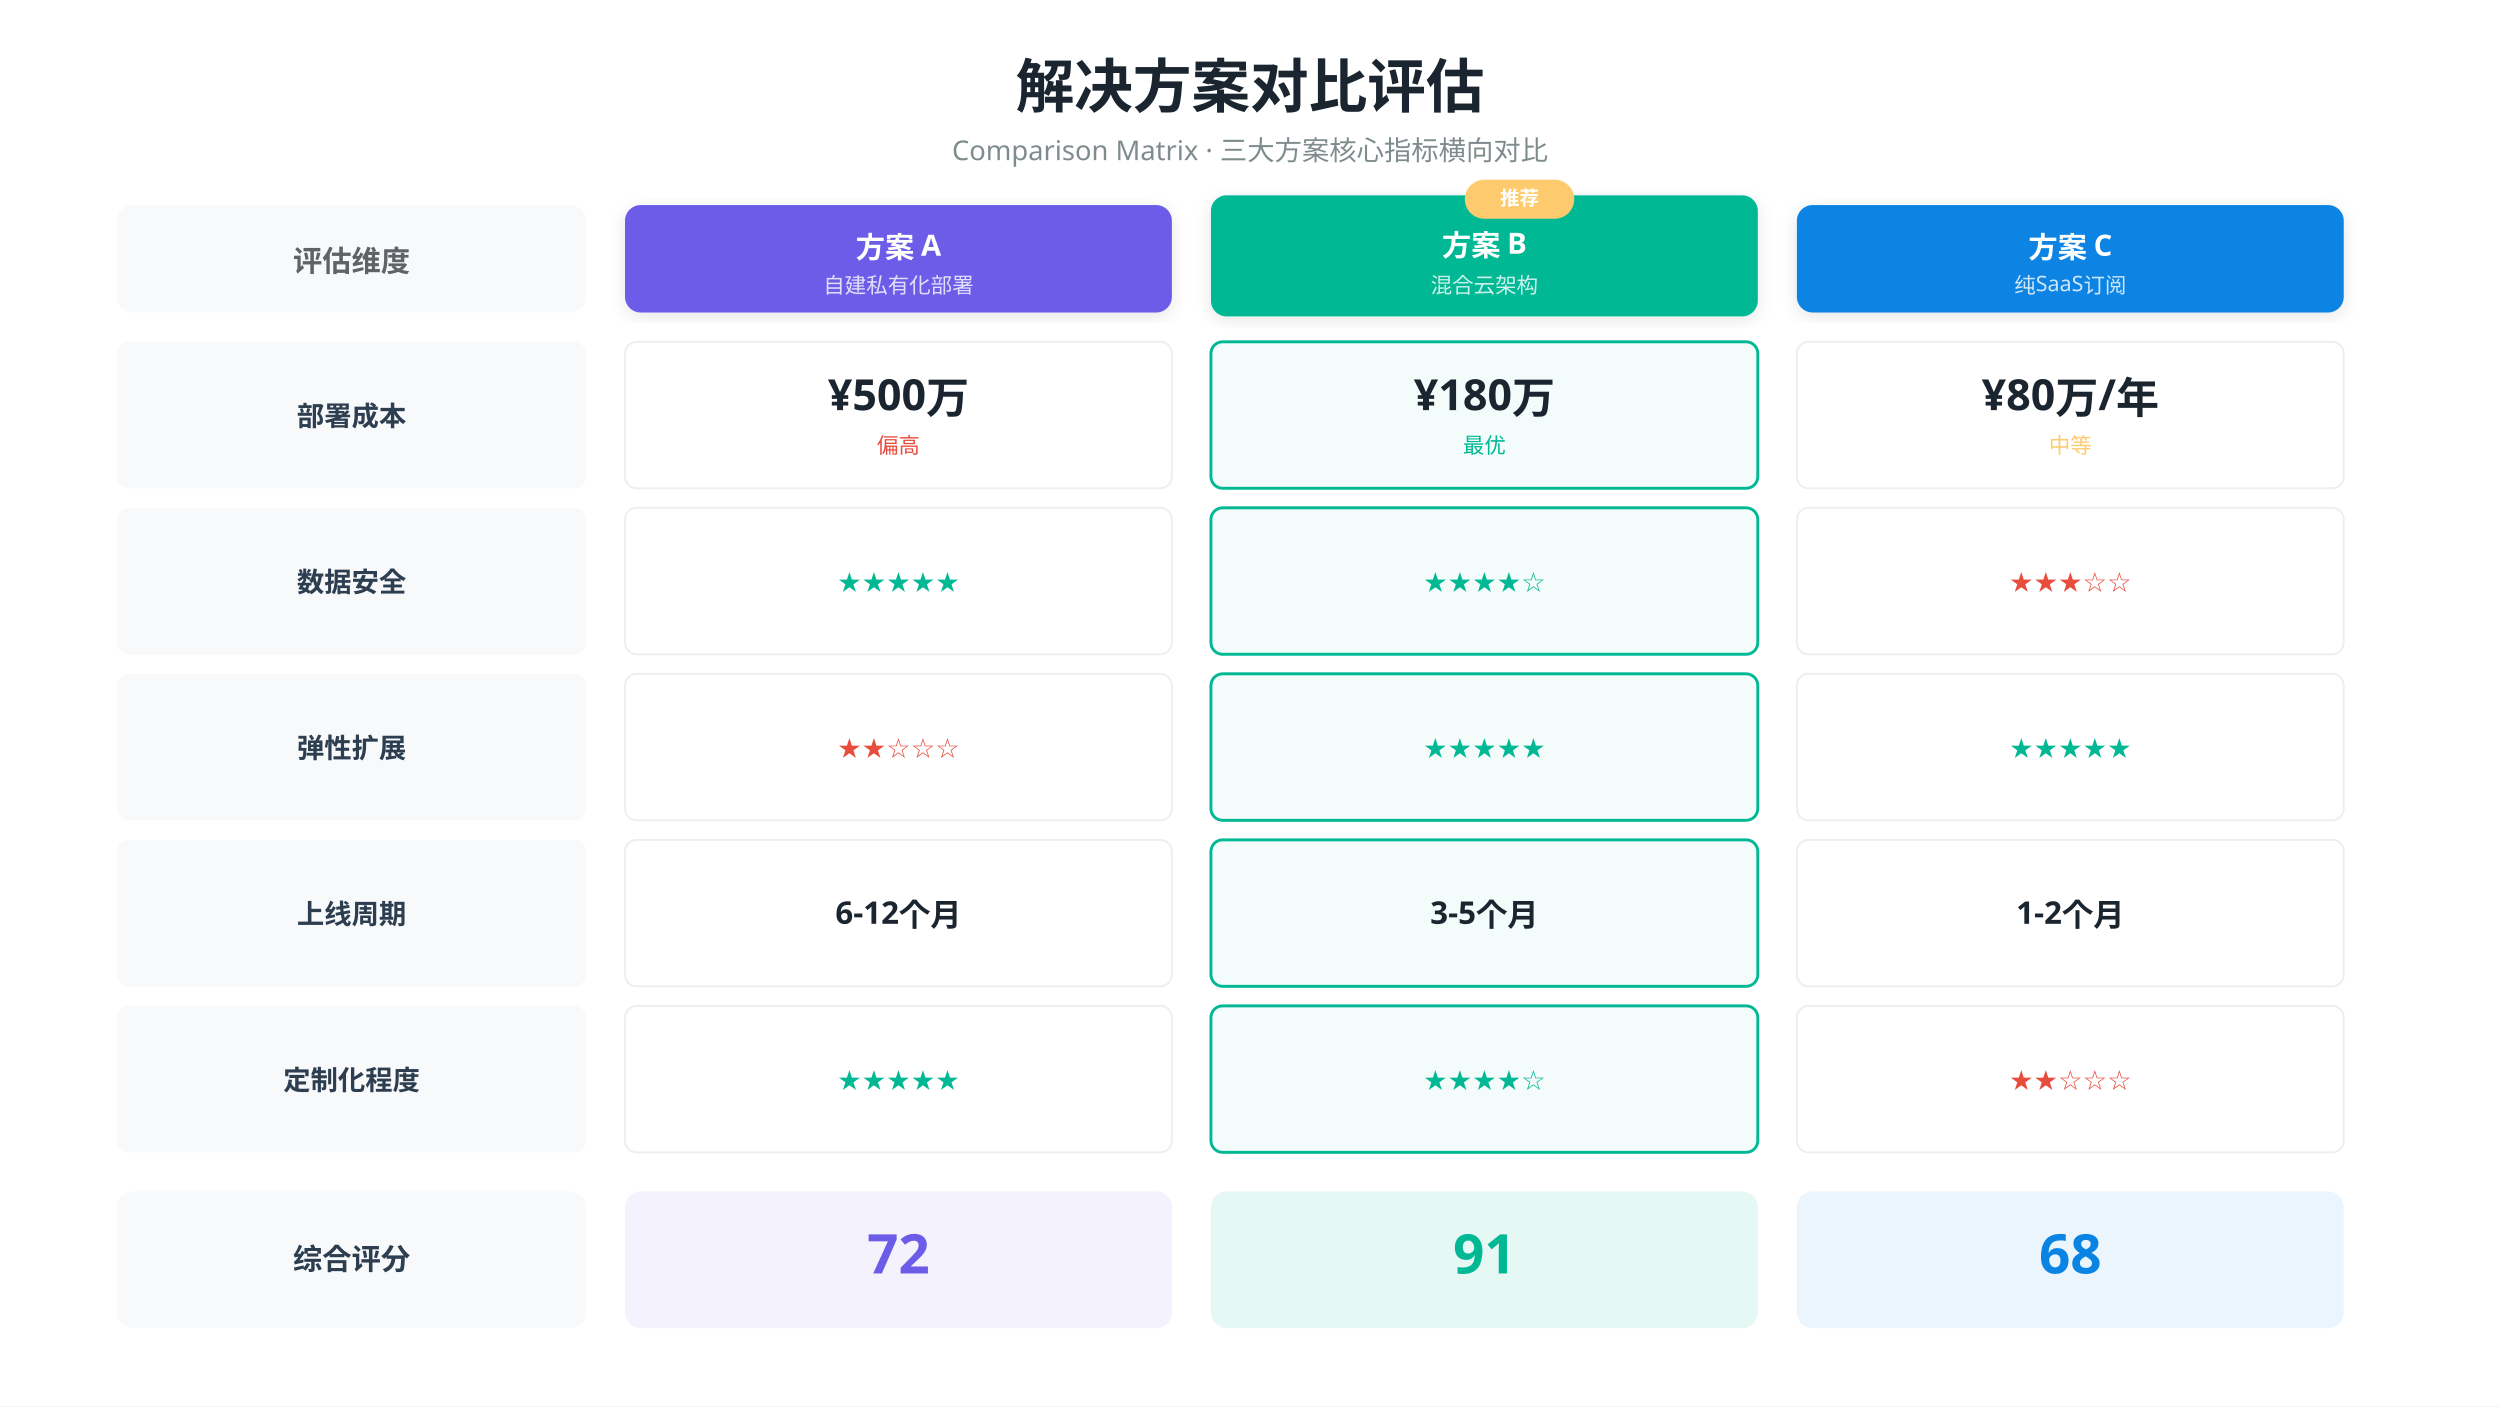
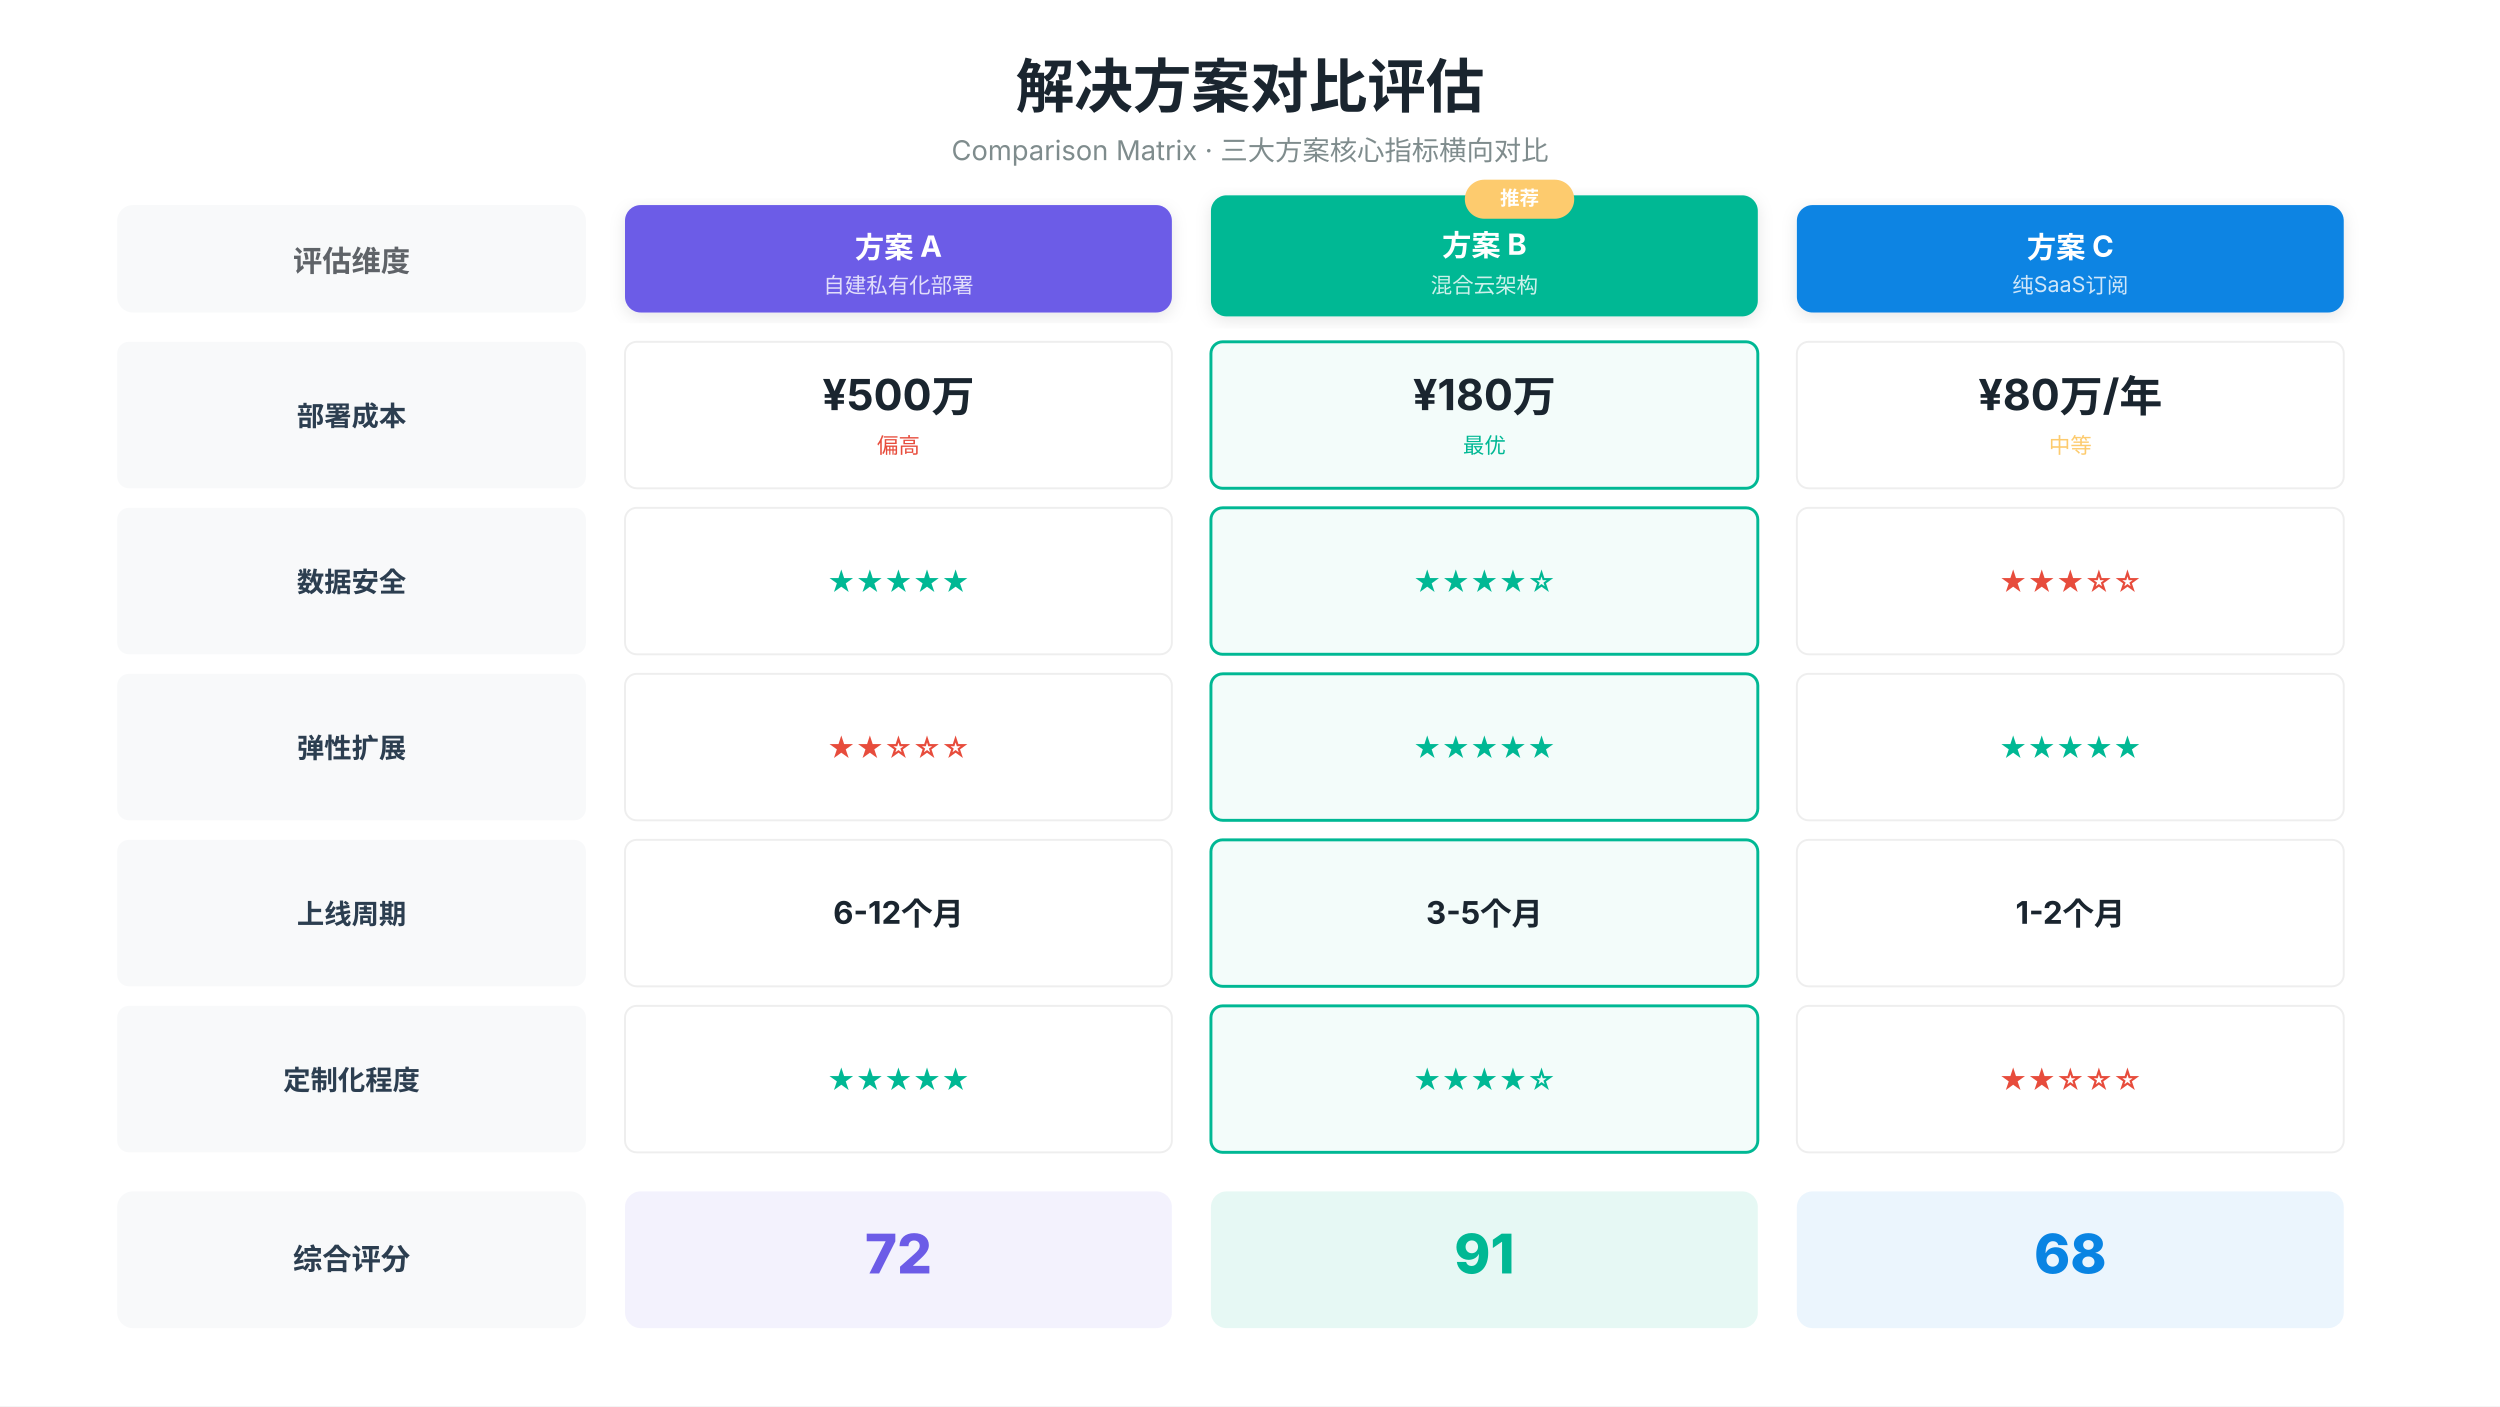
<svg xmlns="http://www.w3.org/2000/svg" viewBox="0 0 1280 720" width="1280" height="720">
  <defs>
    <filter id="cardShadow" x="-10%" y="-10%" width="120%" height="120%">
      <feGaussianBlur in="SourceAlpha" stdDeviation="4" />
      <feOffset dx="0" dy="2" result="offsetblur" />
      <feComponentTransfer>
        <feFuncA type="linear" slope="0.1" />
      </feComponentTransfer>
      <feMerge>
        <feMergeNode />
        <feMergeNode in="SourceGraphic" />
      </feMerge>
    </filter>
  </defs>
  <rect width="1280" height="720" fill="#FFFFFF" />
-   <text x="640" y="55" text-anchor="middle" font-family="思源黑体, Source Han Sans SC" font-size="30" font-weight="700" fill="#1A252F">解决方案对比评估</text>
-   <text x="640" y="82" text-anchor="middle" font-family="思源黑体, Source Han Sans SC" font-size="14" fill="#7F8C8D">Comparison Matrix · 三大方案核心指标横向对比</text>
+   <text x="640" y="55" text-anchor="middle" font-family="-apple-system, BlinkMacSystemFont, 'Segoe UI', sans-serif" font-size="30" font-weight="700" fill="#1A252F">解决方案对比评估</text>
+   <text x="640" y="82" text-anchor="middle" font-family="-apple-system, BlinkMacSystemFont, 'Segoe UI', sans-serif" font-size="14" fill="#7F8C8D">Comparison Matrix · 三大方案核心指标横向对比</text>
  <rect x="60" y="105" width="240" height="55" rx="8" fill="#F8F9FA" />
-   <text x="180" y="139" text-anchor="middle" font-family="思源黑体, Source Han Sans SC" font-size="15" font-weight="700" fill="#5F6368">评估维度</text>
+   <text x="180" y="139" text-anchor="middle" font-family="-apple-system, BlinkMacSystemFont, 'Segoe UI', sans-serif" font-size="15" font-weight="700" fill="#5F6368">评估维度</text>
  <rect x="320" y="105" width="280" height="55" rx="8" fill="#6C5CE7" filter="url(#cardShadow)" />
-   <text x="460" y="132" text-anchor="middle" font-family="思源黑体, Source Han Sans SC" font-size="15" font-weight="700" fill="#FFFFFF">方案 A</text>
-   <text x="460" y="150" text-anchor="middle" font-family="思源黑体, Source Han Sans SC" font-size="11" fill="#FFFFFF" fill-opacity="0.8">自建私有化部署</text>
+   <text x="460" y="132" text-anchor="middle" font-family="-apple-system, BlinkMacSystemFont, 'Segoe UI', sans-serif" font-size="15" font-weight="700" fill="#FFFFFF">方案 A</text>
+   <text x="460" y="150" text-anchor="middle" font-family="-apple-system, BlinkMacSystemFont, 'Segoe UI', sans-serif" font-size="11" fill="#FFFFFF" fill-opacity="0.8">自建私有化部署</text>
  <rect x="620" y="100" width="280" height="62" rx="8" fill="#00B894" filter="url(#cardShadow)" />
  <rect x="750" y="92" width="56" height="20" rx="10" fill="#FDCB6E" />
-   <text x="778" y="105" text-anchor="middle" font-family="思源黑体, Source Han Sans SC" font-size="10" font-weight="700" fill="#FFFFFF">推荐</text>
-   <text x="760" y="131" text-anchor="middle" font-family="思源黑体, Source Han Sans SC" font-size="15" font-weight="700" fill="#FFFFFF">方案 B</text>
-   <text x="760" y="150" text-anchor="middle" font-family="思源黑体, Source Han Sans SC" font-size="11" fill="#FFFFFF" fill-opacity="0.8">混合云架构</text>
+   <text x="778" y="105" text-anchor="middle" font-family="-apple-system, BlinkMacSystemFont, 'Segoe UI', sans-serif" font-size="10" font-weight="700" fill="#FFFFFF">推荐</text>
+   <text x="760" y="131" text-anchor="middle" font-family="-apple-system, BlinkMacSystemFont, 'Segoe UI', sans-serif" font-size="15" font-weight="700" fill="#FFFFFF">方案 B</text>
+   <text x="760" y="150" text-anchor="middle" font-family="-apple-system, BlinkMacSystemFont, 'Segoe UI', sans-serif" font-size="11" fill="#FFFFFF" fill-opacity="0.8">混合云架构</text>
  <rect x="920" y="105" width="280" height="55" rx="8" fill="#0984E3" filter="url(#cardShadow)" />
-   <text x="1060" y="132" text-anchor="middle" font-family="思源黑体, Source Han Sans SC" font-size="15" font-weight="700" fill="#FFFFFF">方案 C</text>
-   <text x="1060" y="150" text-anchor="middle" font-family="思源黑体, Source Han Sans SC" font-size="11" fill="#FFFFFF" fill-opacity="0.8">纯SaaS订阅</text>
+   <text x="1060" y="132" text-anchor="middle" font-family="-apple-system, BlinkMacSystemFont, 'Segoe UI', sans-serif" font-size="15" font-weight="700" fill="#FFFFFF">方案 C</text>
+   <text x="1060" y="150" text-anchor="middle" font-family="-apple-system, BlinkMacSystemFont, 'Segoe UI', sans-serif" font-size="11" fill="#FFFFFF" fill-opacity="0.8">纯SaaS订阅</text>
  <rect x="60" y="175" width="240" height="75" rx="6" fill="#F8F9FA" />
-   <text x="180" y="218" text-anchor="middle" font-family="思源黑体, Source Han Sans SC" font-size="14" font-weight="600" fill="#2C3E50">部署成本</text>
+   <text x="180" y="218" text-anchor="middle" font-family="-apple-system, BlinkMacSystemFont, 'Segoe UI', sans-serif" font-size="14" font-weight="600" fill="#2C3E50">部署成本</text>
  <rect x="320" y="175" width="280" height="75" rx="6" fill="#FFFFFF" stroke="#EEEEEE" stroke-width="1" />
-   <text x="460" y="210" text-anchor="middle" font-family="思源黑体, Source Han Sans SC" font-size="22" font-weight="700" fill="#1A252F">¥500万</text>
-   <text x="460" y="232" text-anchor="middle" font-family="思源黑体, Source Han Sans SC" font-size="11" fill="#E74C3C">偏高</text>
+   <text x="460" y="210" text-anchor="middle" font-family="-apple-system, BlinkMacSystemFont, 'Segoe UI', sans-serif" font-size="22" font-weight="700" fill="#1A252F">¥500万</text>
+   <text x="460" y="232" text-anchor="middle" font-family="-apple-system, BlinkMacSystemFont, 'Segoe UI', sans-serif" font-size="11" fill="#E74C3C">偏高</text>
  <rect x="620" y="175" width="280" height="75" rx="6" fill="#00B894" fill-opacity="0.05" stroke="#00B894" stroke-width="1.5" />
-   <text x="760" y="210" text-anchor="middle" font-family="思源黑体, Source Han Sans SC" font-size="22" font-weight="700" fill="#1A252F">¥180万</text>
-   <text x="760" y="232" text-anchor="middle" font-family="思源黑体, Source Han Sans SC" font-size="11" fill="#00B894">最优</text>
+   <text x="760" y="210" text-anchor="middle" font-family="-apple-system, BlinkMacSystemFont, 'Segoe UI', sans-serif" font-size="22" font-weight="700" fill="#1A252F">¥180万</text>
+   <text x="760" y="232" text-anchor="middle" font-family="-apple-system, BlinkMacSystemFont, 'Segoe UI', sans-serif" font-size="11" fill="#00B894">最优</text>
  <rect x="920" y="175" width="280" height="75" rx="6" fill="#FFFFFF" stroke="#EEEEEE" stroke-width="1" />
-   <text x="1060" y="210" text-anchor="middle" font-family="思源黑体, Source Han Sans SC" font-size="22" font-weight="700" fill="#1A252F">¥80万/年</text>
-   <text x="1060" y="232" text-anchor="middle" font-family="思源黑体, Source Han Sans SC" font-size="11" fill="#FDCB6E">中等</text>
+   <text x="1060" y="210" text-anchor="middle" font-family="-apple-system, BlinkMacSystemFont, 'Segoe UI', sans-serif" font-size="22" font-weight="700" fill="#1A252F">¥80万/年</text>
+   <text x="1060" y="232" text-anchor="middle" font-family="-apple-system, BlinkMacSystemFont, 'Segoe UI', sans-serif" font-size="11" fill="#FDCB6E">中等</text>
  <rect x="60" y="260" width="240" height="75" rx="6" fill="#F8F9FA" />
-   <text x="180" y="303" text-anchor="middle" font-family="思源黑体, Source Han Sans SC" font-size="14" font-weight="600" fill="#2C3E50">数据安全</text>
+   <text x="180" y="303" text-anchor="middle" font-family="-apple-system, BlinkMacSystemFont, 'Segoe UI', sans-serif" font-size="14" font-weight="600" fill="#2C3E50">数据安全</text>
  <rect x="320" y="260" width="280" height="75" rx="6" fill="#FFFFFF" stroke="#EEEEEE" stroke-width="1" />
-   <text x="460" y="303" text-anchor="middle" font-family="思源黑体, Source Han Sans SC" font-size="14" font-weight="600" fill="#00B894">★★★★★</text>
+   <text x="460" y="303" text-anchor="middle" font-family="-apple-system, BlinkMacSystemFont, 'Segoe UI', sans-serif" font-size="14" font-weight="600" fill="#00B894">★★★★★</text>
  <rect x="620" y="260" width="280" height="75" rx="6" fill="#00B894" fill-opacity="0.05" stroke="#00B894" stroke-width="1.5" />
-   <text x="760" y="303" text-anchor="middle" font-family="思源黑体, Source Han Sans SC" font-size="14" font-weight="600" fill="#00B894">★★★★☆</text>
+   <text x="760" y="303" text-anchor="middle" font-family="-apple-system, BlinkMacSystemFont, 'Segoe UI', sans-serif" font-size="14" font-weight="600" fill="#00B894">★★★★☆</text>
  <rect x="920" y="260" width="280" height="75" rx="6" fill="#FFFFFF" stroke="#EEEEEE" stroke-width="1" />
-   <text x="1060" y="303" text-anchor="middle" font-family="思源黑体, Source Han Sans SC" font-size="14" font-weight="600" fill="#E74C3C">★★★☆☆</text>
+   <text x="1060" y="303" text-anchor="middle" font-family="-apple-system, BlinkMacSystemFont, 'Segoe UI', sans-serif" font-size="14" font-weight="600" fill="#E74C3C">★★★☆☆</text>
  <rect x="60" y="345" width="240" height="75" rx="6" fill="#F8F9FA" />
-   <text x="180" y="388" text-anchor="middle" font-family="思源黑体, Source Han Sans SC" font-size="14" font-weight="600" fill="#2C3E50">弹性扩展</text>
+   <text x="180" y="388" text-anchor="middle" font-family="-apple-system, BlinkMacSystemFont, 'Segoe UI', sans-serif" font-size="14" font-weight="600" fill="#2C3E50">弹性扩展</text>
  <rect x="320" y="345" width="280" height="75" rx="6" fill="#FFFFFF" stroke="#EEEEEE" stroke-width="1" />
-   <text x="460" y="388" text-anchor="middle" font-family="思源黑体, Source Han Sans SC" font-size="14" font-weight="600" fill="#E74C3C">★★☆☆☆</text>
+   <text x="460" y="388" text-anchor="middle" font-family="-apple-system, BlinkMacSystemFont, 'Segoe UI', sans-serif" font-size="14" font-weight="600" fill="#E74C3C">★★☆☆☆</text>
  <rect x="620" y="345" width="280" height="75" rx="6" fill="#00B894" fill-opacity="0.05" stroke="#00B894" stroke-width="1.5" />
-   <text x="760" y="388" text-anchor="middle" font-family="思源黑体, Source Han Sans SC" font-size="14" font-weight="600" fill="#00B894">★★★★★</text>
+   <text x="760" y="388" text-anchor="middle" font-family="-apple-system, BlinkMacSystemFont, 'Segoe UI', sans-serif" font-size="14" font-weight="600" fill="#00B894">★★★★★</text>
  <rect x="920" y="345" width="280" height="75" rx="6" fill="#FFFFFF" stroke="#EEEEEE" stroke-width="1" />
-   <text x="1060" y="388" text-anchor="middle" font-family="思源黑体, Source Han Sans SC" font-size="14" font-weight="600" fill="#00B894">★★★★★</text>
+   <text x="1060" y="388" text-anchor="middle" font-family="-apple-system, BlinkMacSystemFont, 'Segoe UI', sans-serif" font-size="14" font-weight="600" fill="#00B894">★★★★★</text>
  <rect x="60" y="430" width="240" height="75" rx="6" fill="#F8F9FA" />
-   <text x="180" y="473" text-anchor="middle" font-family="思源黑体, Source Han Sans SC" font-size="14" font-weight="600" fill="#2C3E50">上线周期</text>
+   <text x="180" y="473" text-anchor="middle" font-family="-apple-system, BlinkMacSystemFont, 'Segoe UI', sans-serif" font-size="14" font-weight="600" fill="#2C3E50">上线周期</text>
  <rect x="320" y="430" width="280" height="75" rx="6" fill="#FFFFFF" stroke="#EEEEEE" stroke-width="1" />
-   <text x="460" y="473" text-anchor="middle" font-family="思源黑体, Source Han Sans SC" font-size="16" font-weight="700" fill="#1A252F">6-12个月</text>
+   <text x="460" y="473" text-anchor="middle" font-family="-apple-system, BlinkMacSystemFont, 'Segoe UI', sans-serif" font-size="16" font-weight="700" fill="#1A252F">6-12个月</text>
  <rect x="620" y="430" width="280" height="75" rx="6" fill="#00B894" fill-opacity="0.05" stroke="#00B894" stroke-width="1.5" />
-   <text x="760" y="473" text-anchor="middle" font-family="思源黑体, Source Han Sans SC" font-size="16" font-weight="700" fill="#1A252F">3-5个月</text>
+   <text x="760" y="473" text-anchor="middle" font-family="-apple-system, BlinkMacSystemFont, 'Segoe UI', sans-serif" font-size="16" font-weight="700" fill="#1A252F">3-5个月</text>
  <rect x="920" y="430" width="280" height="75" rx="6" fill="#FFFFFF" stroke="#EEEEEE" stroke-width="1" />
-   <text x="1060" y="473" text-anchor="middle" font-family="思源黑体, Source Han Sans SC" font-size="16" font-weight="700" fill="#1A252F">1-2个月</text>
+   <text x="1060" y="473" text-anchor="middle" font-family="-apple-system, BlinkMacSystemFont, 'Segoe UI', sans-serif" font-size="16" font-weight="700" fill="#1A252F">1-2个月</text>
  <rect x="60" y="515" width="240" height="75" rx="6" fill="#F8F9FA" />
-   <text x="180" y="558" text-anchor="middle" font-family="思源黑体, Source Han Sans SC" font-size="14" font-weight="600" fill="#2C3E50">定制化程度</text>
+   <text x="180" y="558" text-anchor="middle" font-family="-apple-system, BlinkMacSystemFont, 'Segoe UI', sans-serif" font-size="14" font-weight="600" fill="#2C3E50">定制化程度</text>
  <rect x="320" y="515" width="280" height="75" rx="6" fill="#FFFFFF" stroke="#EEEEEE" stroke-width="1" />
-   <text x="460" y="558" text-anchor="middle" font-family="思源黑体, Source Han Sans SC" font-size="14" font-weight="600" fill="#00B894">★★★★★</text>
+   <text x="460" y="558" text-anchor="middle" font-family="-apple-system, BlinkMacSystemFont, 'Segoe UI', sans-serif" font-size="14" font-weight="600" fill="#00B894">★★★★★</text>
  <rect x="620" y="515" width="280" height="75" rx="6" fill="#00B894" fill-opacity="0.05" stroke="#00B894" stroke-width="1.5" />
-   <text x="760" y="558" text-anchor="middle" font-family="思源黑体, Source Han Sans SC" font-size="14" font-weight="600" fill="#00B894">★★★★☆</text>
+   <text x="760" y="558" text-anchor="middle" font-family="-apple-system, BlinkMacSystemFont, 'Segoe UI', sans-serif" font-size="14" font-weight="600" fill="#00B894">★★★★☆</text>
  <rect x="920" y="515" width="280" height="75" rx="6" fill="#FFFFFF" stroke="#EEEEEE" stroke-width="1" />
-   <text x="1060" y="558" text-anchor="middle" font-family="思源黑体, Source Han Sans SC" font-size="14" font-weight="600" fill="#E74C3C">★★☆☆☆</text>
+   <text x="1060" y="558" text-anchor="middle" font-family="-apple-system, BlinkMacSystemFont, 'Segoe UI', sans-serif" font-size="14" font-weight="600" fill="#E74C3C">★★☆☆☆</text>
  <rect x="60" y="610" width="240" height="70" rx="8" fill="#F8F9FA" />
-   <text x="180" y="650" text-anchor="middle" font-family="思源黑体, Source Han Sans SC" font-size="15" font-weight="700" fill="#2C3E50">综合评分</text>
+   <text x="180" y="650" text-anchor="middle" font-family="-apple-system, BlinkMacSystemFont, 'Segoe UI', sans-serif" font-size="15" font-weight="700" fill="#2C3E50">综合评分</text>
  <rect x="320" y="610" width="280" height="70" rx="8" fill="#6C5CE7" fill-opacity="0.08" />
-   <text x="460" y="652" text-anchor="middle" font-family="思源黑体, Source Han Sans SC" font-size="28" font-weight="800" fill="#6C5CE7">72</text>
+   <text x="460" y="652" text-anchor="middle" font-family="-apple-system, BlinkMacSystemFont, 'Segoe UI', sans-serif" font-size="28" font-weight="800" fill="#6C5CE7">72</text>
  <rect x="620" y="610" width="280" height="70" rx="8" fill="#00B894" fill-opacity="0.1" />
-   <text x="760" y="652" text-anchor="middle" font-family="思源黑体, Source Han Sans SC" font-size="28" font-weight="800" fill="#00B894">91</text>
+   <text x="760" y="652" text-anchor="middle" font-family="-apple-system, BlinkMacSystemFont, 'Segoe UI', sans-serif" font-size="28" font-weight="800" fill="#00B894">91</text>
  <rect x="920" y="610" width="280" height="70" rx="8" fill="#0984E3" fill-opacity="0.08" />
-   <text x="1060" y="652" text-anchor="middle" font-family="思源黑体, Source Han Sans SC" font-size="28" font-weight="800" fill="#0984E3">68</text>
+   <text x="1060" y="652" text-anchor="middle" font-family="-apple-system, BlinkMacSystemFont, 'Segoe UI', sans-serif" font-size="28" font-weight="800" fill="#0984E3">68</text>
</svg>
